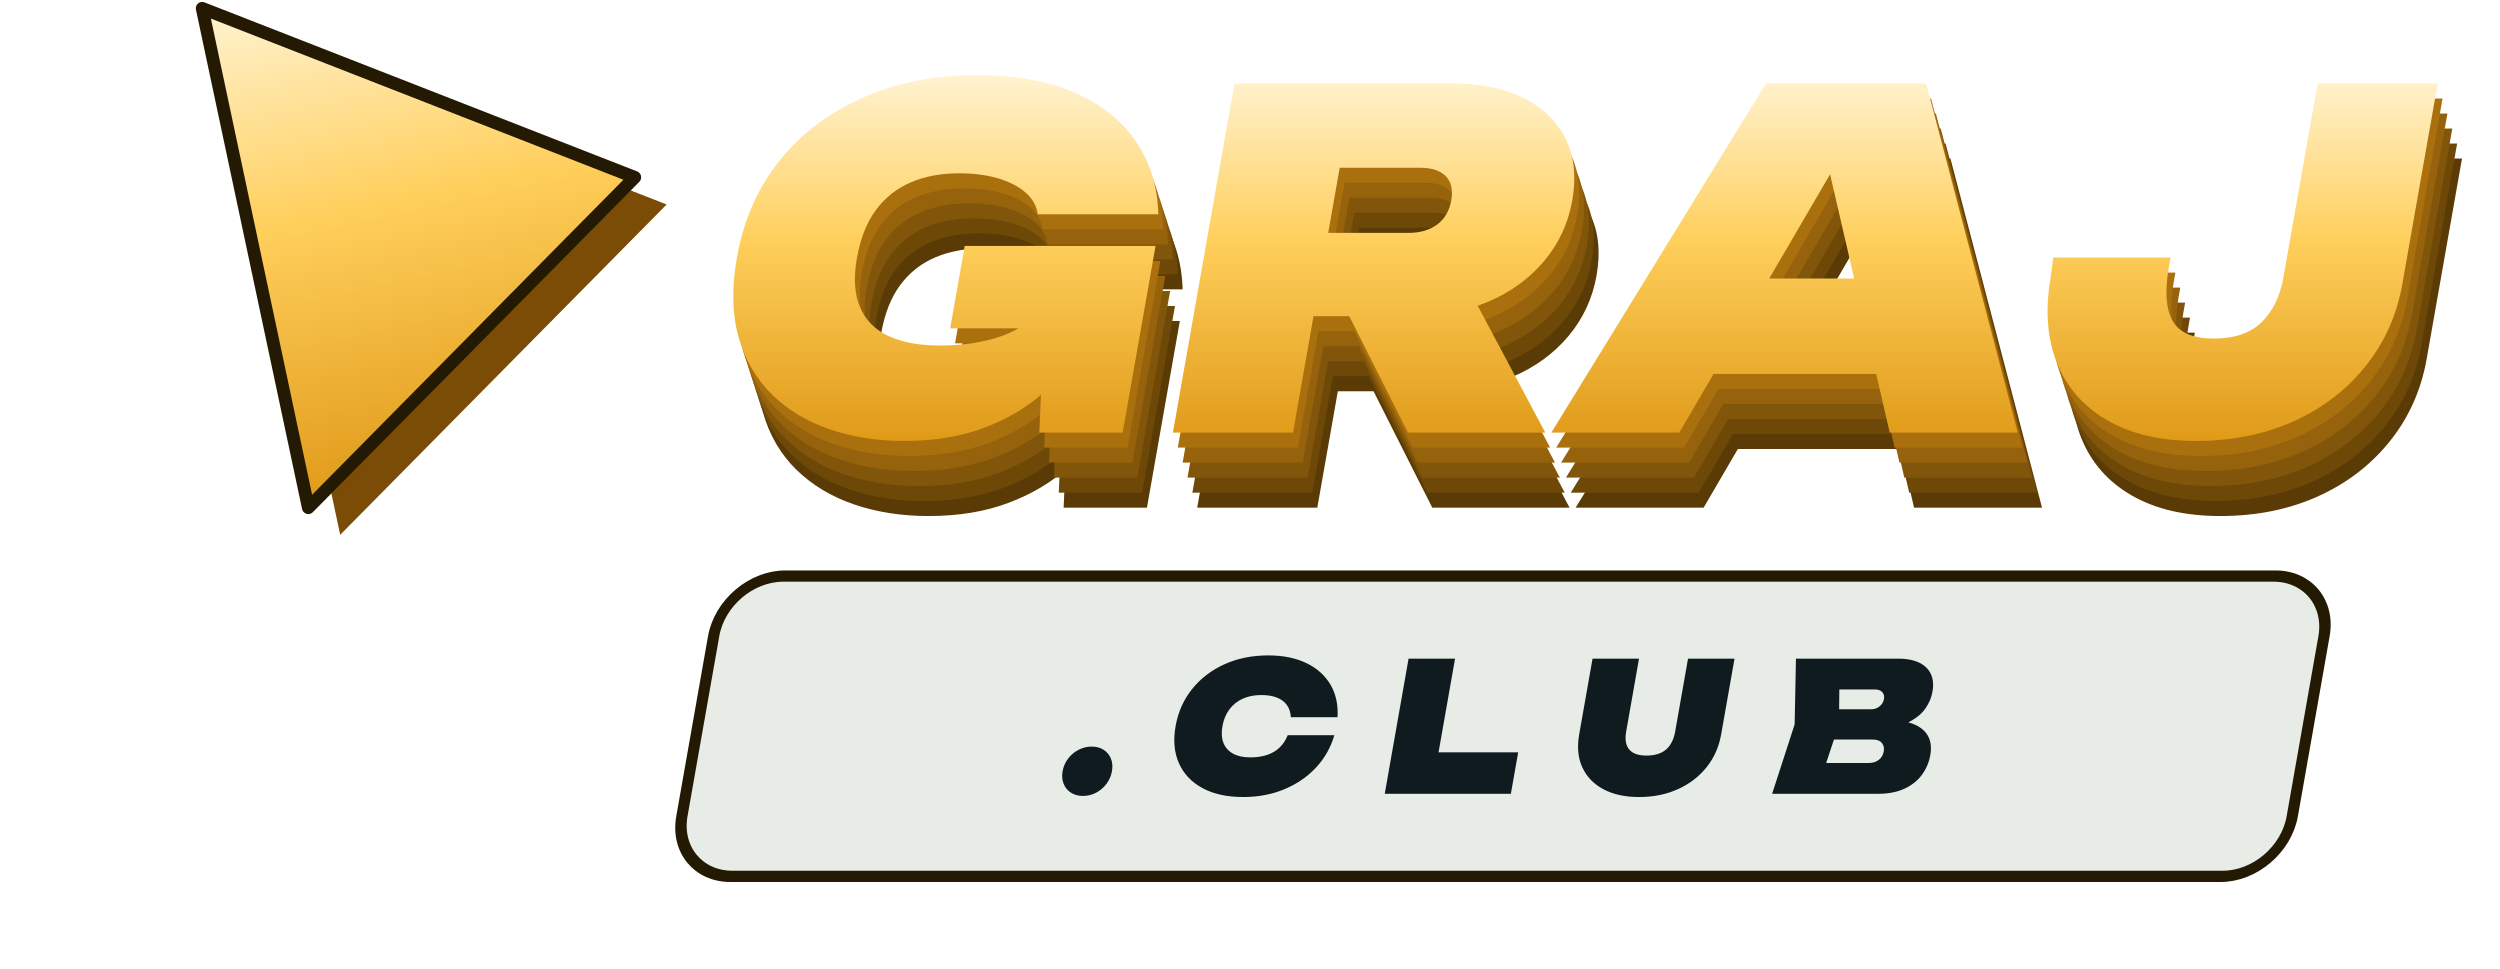
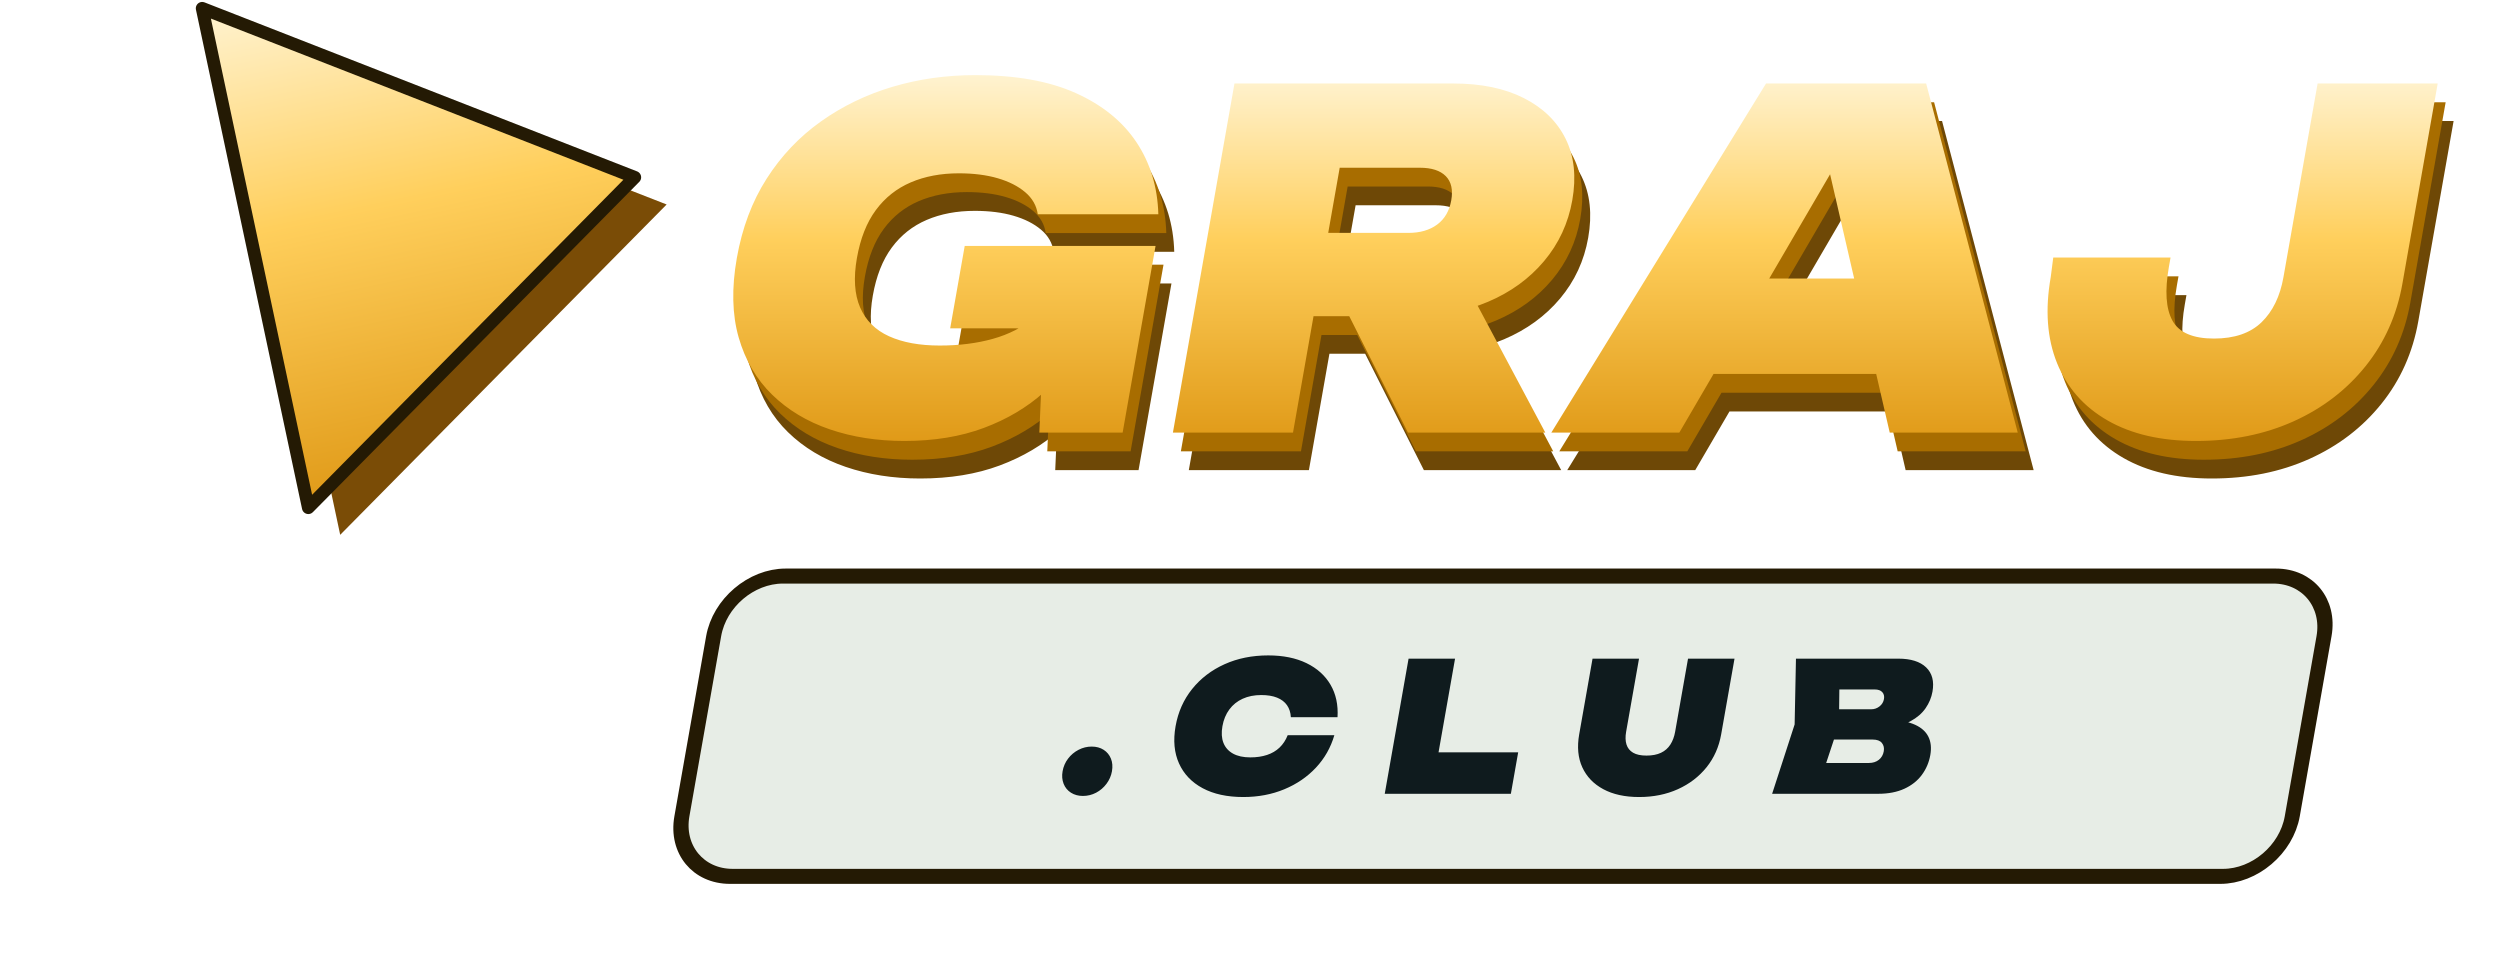
<svg xmlns="http://www.w3.org/2000/svg" viewBox="0 0 333 129" role="img" aria-label="GRAJ.CLUB">
  <defs>
    <linearGradient id="gj-g" x1="0" y1="0" x2="0" y2="1">
      <stop offset="0" stop-color="#fff3d1" />
      <stop offset=".45" stop-color="#ffcf5c" />
      <stop offset="1" stop-color="#e09a18" />
    </linearGradient>
  </defs>
  <g transform="translate(34 34.366) rotate(-12)">
    <path d="M0 -34 L51.68 0 L0 34 Z" fill="#7a4c06" transform="translate(3.40 4.42)" />
    <path d="M0 -34 L51.68 0 L0 34 Z" fill="url(#gj-g)" stroke="#241a04" stroke-width="1.70" stroke-linejoin="round" />
  </g>
  <g transform="translate(92 57.62) skewX(-10)">
-     <path d="M52.08 -20.088Q51.832 -15.996 50.375 -12.183Q48.918 -8.37 46.097 -5.363Q43.276 -2.356 38.936 -0.62Q34.596 1.116 28.644 1.116Q23.25 1.116 18.445 -0.434Q13.64 -1.984 9.951 -5.053Q6.262 -8.122 4.154 -12.679Q2.046 -17.236 2.046 -23.25Q2.046 -29.264 4.154 -33.821Q6.262 -38.378 10.044 -41.447Q13.826 -44.516 18.786 -46.066Q23.746 -47.616 29.512 -47.616Q37.572 -47.616 43.307 -45.229Q49.042 -42.842 52.545 -38.688Q56.048 -34.534 57.164 -29.078H41.106Q40.548 -30.814 38.905 -32.023Q37.262 -33.232 34.906 -33.883Q32.55 -34.534 29.636 -34.534Q26.04 -34.534 23.436 -33.325Q20.832 -32.116 19.437 -29.636Q18.042 -27.156 18.042 -23.25Q18.042 -19.282 19.623 -16.678Q21.204 -14.074 24.149 -12.834Q27.094 -11.594 31.124 -11.594Q35.03 -11.594 38.068 -12.493Q41.106 -13.392 42.997 -15.283Q44.888 -17.174 45.322 -20.088ZM32.116 -13.888V-24.862H57.536V0.0H46.438L44.082 -17.794L46.872 -13.888Z M75.268 -26.598H90.892Q93.248 -26.598 94.55 -27.714Q95.852 -28.83 95.852 -30.938Q95.852 -33.046 94.55 -34.162Q93.248 -35.278 90.892 -35.278H73.036L80.228 -42.47V0.0H64.232V-46.5H93.372Q98.952 -46.5 103.137 -44.547Q107.322 -42.594 109.647 -39.122Q111.972 -35.65 111.972 -30.938Q111.972 -26.35 109.647 -22.847Q107.322 -19.344 103.137 -17.422Q98.952 -15.5 93.372 -15.5H75.268ZM80.724 -21.762H98.394L113.832 0.0H95.542Z M129.58 -7.812V-20.522H161.262V-7.812ZM156.364 -46.5 176.762 0.0H159.712L143.654 -39.432H147.746L131.688 0.0H114.638L135.036 -46.5Z M177.382 -23.312H193.006V-22.072Q193.006 -17.298 194.742 -14.911Q196.478 -12.524 200.694 -12.524Q204.786 -12.524 206.646 -14.694Q208.506 -16.864 208.506 -20.708V-46.5H224.502V-19.84Q224.502 -13.578 221.526 -8.835Q218.55 -4.092 213.218 -1.488Q207.886 1.116 200.694 1.116Q193.688 1.116 188.449 -1.612Q183.21 -4.34 180.358 -9.269Q177.506 -14.198 177.506 -20.708Z" fill="#5a3a05" transform="translate(5.00 10.00)" />
-     <path d="M52.08 -20.088Q51.832 -15.996 50.375 -12.183Q48.918 -8.37 46.097 -5.363Q43.276 -2.356 38.936 -0.62Q34.596 1.116 28.644 1.116Q23.25 1.116 18.445 -0.434Q13.64 -1.984 9.951 -5.053Q6.262 -8.122 4.154 -12.679Q2.046 -17.236 2.046 -23.25Q2.046 -29.264 4.154 -33.821Q6.262 -38.378 10.044 -41.447Q13.826 -44.516 18.786 -46.066Q23.746 -47.616 29.512 -47.616Q37.572 -47.616 43.307 -45.229Q49.042 -42.842 52.545 -38.688Q56.048 -34.534 57.164 -29.078H41.106Q40.548 -30.814 38.905 -32.023Q37.262 -33.232 34.906 -33.883Q32.55 -34.534 29.636 -34.534Q26.04 -34.534 23.436 -33.325Q20.832 -32.116 19.437 -29.636Q18.042 -27.156 18.042 -23.25Q18.042 -19.282 19.623 -16.678Q21.204 -14.074 24.149 -12.834Q27.094 -11.594 31.124 -11.594Q35.03 -11.594 38.068 -12.493Q41.106 -13.392 42.997 -15.283Q44.888 -17.174 45.322 -20.088ZM32.116 -13.888V-24.862H57.536V0.0H46.438L44.082 -17.794L46.872 -13.888Z M75.268 -26.598H90.892Q93.248 -26.598 94.55 -27.714Q95.852 -28.83 95.852 -30.938Q95.852 -33.046 94.55 -34.162Q93.248 -35.278 90.892 -35.278H73.036L80.228 -42.47V0.0H64.232V-46.5H93.372Q98.952 -46.5 103.137 -44.547Q107.322 -42.594 109.647 -39.122Q111.972 -35.65 111.972 -30.938Q111.972 -26.35 109.647 -22.847Q107.322 -19.344 103.137 -17.422Q98.952 -15.5 93.372 -15.5H75.268ZM80.724 -21.762H98.394L113.832 0.0H95.542Z M129.58 -7.812V-20.522H161.262V-7.812ZM156.364 -46.5 176.762 0.0H159.712L143.654 -39.432H147.746L131.688 0.0H114.638L135.036 -46.5Z M177.382 -23.312H193.006V-22.072Q193.006 -17.298 194.742 -14.911Q196.478 -12.524 200.694 -12.524Q204.786 -12.524 206.646 -14.694Q208.506 -16.864 208.506 -20.708V-46.5H224.502V-19.84Q224.502 -13.578 221.526 -8.835Q218.55 -4.092 213.218 -1.488Q207.886 1.116 200.694 1.116Q193.688 1.116 188.449 -1.612Q183.21 -4.34 180.358 -9.269Q177.506 -14.198 177.506 -20.708Z" fill="#6e4806" transform="translate(4.00 8.00)" />
-     <path d="M52.08 -20.088Q51.832 -15.996 50.375 -12.183Q48.918 -8.37 46.097 -5.363Q43.276 -2.356 38.936 -0.62Q34.596 1.116 28.644 1.116Q23.25 1.116 18.445 -0.434Q13.64 -1.984 9.951 -5.053Q6.262 -8.122 4.154 -12.679Q2.046 -17.236 2.046 -23.25Q2.046 -29.264 4.154 -33.821Q6.262 -38.378 10.044 -41.447Q13.826 -44.516 18.786 -46.066Q23.746 -47.616 29.512 -47.616Q37.572 -47.616 43.307 -45.229Q49.042 -42.842 52.545 -38.688Q56.048 -34.534 57.164 -29.078H41.106Q40.548 -30.814 38.905 -32.023Q37.262 -33.232 34.906 -33.883Q32.55 -34.534 29.636 -34.534Q26.04 -34.534 23.436 -33.325Q20.832 -32.116 19.437 -29.636Q18.042 -27.156 18.042 -23.25Q18.042 -19.282 19.623 -16.678Q21.204 -14.074 24.149 -12.834Q27.094 -11.594 31.124 -11.594Q35.03 -11.594 38.068 -12.493Q41.106 -13.392 42.997 -15.283Q44.888 -17.174 45.322 -20.088ZM32.116 -13.888V-24.862H57.536V0.0H46.438L44.082 -17.794L46.872 -13.888Z M75.268 -26.598H90.892Q93.248 -26.598 94.55 -27.714Q95.852 -28.83 95.852 -30.938Q95.852 -33.046 94.55 -34.162Q93.248 -35.278 90.892 -35.278H73.036L80.228 -42.47V0.0H64.232V-46.5H93.372Q98.952 -46.5 103.137 -44.547Q107.322 -42.594 109.647 -39.122Q111.972 -35.65 111.972 -30.938Q111.972 -26.35 109.647 -22.847Q107.322 -19.344 103.137 -17.422Q98.952 -15.5 93.372 -15.5H75.268ZM80.724 -21.762H98.394L113.832 0.0H95.542Z M129.58 -7.812V-20.522H161.262V-7.812ZM156.364 -46.5 176.762 0.0H159.712L143.654 -39.432H147.746L131.688 0.0H114.638L135.036 -46.5Z M177.382 -23.312H193.006V-22.072Q193.006 -17.298 194.742 -14.911Q196.478 -12.524 200.694 -12.524Q204.786 -12.524 206.646 -14.694Q208.506 -16.864 208.506 -20.708V-46.5H224.502V-19.84Q224.502 -13.578 221.526 -8.835Q218.55 -4.092 213.218 -1.488Q207.886 1.116 200.694 1.116Q193.688 1.116 188.449 -1.612Q183.21 -4.34 180.358 -9.269Q177.506 -14.198 177.506 -20.708Z" fill="#82560a" transform="translate(3.00 6.00)" />
-     <path d="M52.08 -20.088Q51.832 -15.996 50.375 -12.183Q48.918 -8.37 46.097 -5.363Q43.276 -2.356 38.936 -0.62Q34.596 1.116 28.644 1.116Q23.25 1.116 18.445 -0.434Q13.64 -1.984 9.951 -5.053Q6.262 -8.122 4.154 -12.679Q2.046 -17.236 2.046 -23.25Q2.046 -29.264 4.154 -33.821Q6.262 -38.378 10.044 -41.447Q13.826 -44.516 18.786 -46.066Q23.746 -47.616 29.512 -47.616Q37.572 -47.616 43.307 -45.229Q49.042 -42.842 52.545 -38.688Q56.048 -34.534 57.164 -29.078H41.106Q40.548 -30.814 38.905 -32.023Q37.262 -33.232 34.906 -33.883Q32.55 -34.534 29.636 -34.534Q26.04 -34.534 23.436 -33.325Q20.832 -32.116 19.437 -29.636Q18.042 -27.156 18.042 -23.25Q18.042 -19.282 19.623 -16.678Q21.204 -14.074 24.149 -12.834Q27.094 -11.594 31.124 -11.594Q35.03 -11.594 38.068 -12.493Q41.106 -13.392 42.997 -15.283Q44.888 -17.174 45.322 -20.088ZM32.116 -13.888V-24.862H57.536V0.0H46.438L44.082 -17.794L46.872 -13.888Z M75.268 -26.598H90.892Q93.248 -26.598 94.55 -27.714Q95.852 -28.83 95.852 -30.938Q95.852 -33.046 94.55 -34.162Q93.248 -35.278 90.892 -35.278H73.036L80.228 -42.47V0.0H64.232V-46.5H93.372Q98.952 -46.5 103.137 -44.547Q107.322 -42.594 109.647 -39.122Q111.972 -35.65 111.972 -30.938Q111.972 -26.35 109.647 -22.847Q107.322 -19.344 103.137 -17.422Q98.952 -15.5 93.372 -15.5H75.268ZM80.724 -21.762H98.394L113.832 0.0H95.542Z M129.58 -7.812V-20.522H161.262V-7.812ZM156.364 -46.5 176.762 0.0H159.712L143.654 -39.432H147.746L131.688 0.0H114.638L135.036 -46.5Z M177.382 -23.312H193.006V-22.072Q193.006 -17.298 194.742 -14.911Q196.478 -12.524 200.694 -12.524Q204.786 -12.524 206.646 -14.694Q208.506 -16.864 208.506 -20.708V-46.5H224.502V-19.84Q224.502 -13.578 221.526 -8.835Q218.55 -4.092 213.218 -1.488Q207.886 1.116 200.694 1.116Q193.688 1.116 188.449 -1.612Q183.21 -4.34 180.358 -9.269Q177.506 -14.198 177.506 -20.708Z" fill="#96620c" transform="translate(2.00 4.00)" />
-     <path d="M52.08 -20.088Q51.832 -15.996 50.375 -12.183Q48.918 -8.37 46.097 -5.363Q43.276 -2.356 38.936 -0.62Q34.596 1.116 28.644 1.116Q23.25 1.116 18.445 -0.434Q13.64 -1.984 9.951 -5.053Q6.262 -8.122 4.154 -12.679Q2.046 -17.236 2.046 -23.25Q2.046 -29.264 4.154 -33.821Q6.262 -38.378 10.044 -41.447Q13.826 -44.516 18.786 -46.066Q23.746 -47.616 29.512 -47.616Q37.572 -47.616 43.307 -45.229Q49.042 -42.842 52.545 -38.688Q56.048 -34.534 57.164 -29.078H41.106Q40.548 -30.814 38.905 -32.023Q37.262 -33.232 34.906 -33.883Q32.55 -34.534 29.636 -34.534Q26.04 -34.534 23.436 -33.325Q20.832 -32.116 19.437 -29.636Q18.042 -27.156 18.042 -23.25Q18.042 -19.282 19.623 -16.678Q21.204 -14.074 24.149 -12.834Q27.094 -11.594 31.124 -11.594Q35.03 -11.594 38.068 -12.493Q41.106 -13.392 42.997 -15.283Q44.888 -17.174 45.322 -20.088ZM32.116 -13.888V-24.862H57.536V0.0H46.438L44.082 -17.794L46.872 -13.888Z M75.268 -26.598H90.892Q93.248 -26.598 94.55 -27.714Q95.852 -28.83 95.852 -30.938Q95.852 -33.046 94.55 -34.162Q93.248 -35.278 90.892 -35.278H73.036L80.228 -42.47V0.0H64.232V-46.5H93.372Q98.952 -46.5 103.137 -44.547Q107.322 -42.594 109.647 -39.122Q111.972 -35.65 111.972 -30.938Q111.972 -26.35 109.647 -22.847Q107.322 -19.344 103.137 -17.422Q98.952 -15.5 93.372 -15.5H75.268ZM80.724 -21.762H98.394L113.832 0.0H95.542Z M129.58 -7.812V-20.522H161.262V-7.812ZM156.364 -46.5 176.762 0.0H159.712L143.654 -39.432H147.746L131.688 0.0H114.638L135.036 -46.5Z M177.382 -23.312H193.006V-22.072Q193.006 -17.298 194.742 -14.911Q196.478 -12.524 200.694 -12.524Q204.786 -12.524 206.646 -14.694Q208.506 -16.864 208.506 -20.708V-46.5H224.502V-19.84Q224.502 -13.578 221.526 -8.835Q218.55 -4.092 213.218 -1.488Q207.886 1.116 200.694 1.116Q193.688 1.116 188.449 -1.612Q183.21 -4.34 180.358 -9.269Q177.506 -14.198 177.506 -20.708Z" fill="#aa700e" transform="translate(1.00 2.00)" />
+     <path d="M52.08 -20.088Q51.832 -15.996 50.375 -12.183Q48.918 -8.37 46.097 -5.363Q43.276 -2.356 38.936 -0.62Q34.596 1.116 28.644 1.116Q23.25 1.116 18.445 -0.434Q13.64 -1.984 9.951 -5.053Q6.262 -8.122 4.154 -12.679Q2.046 -17.236 2.046 -23.25Q2.046 -29.264 4.154 -33.821Q6.262 -38.378 10.044 -41.447Q13.826 -44.516 18.786 -46.066Q23.746 -47.616 29.512 -47.616Q37.572 -47.616 43.307 -45.229Q49.042 -42.842 52.545 -38.688Q56.048 -34.534 57.164 -29.078H41.106Q40.548 -30.814 38.905 -32.023Q37.262 -33.232 34.906 -33.883Q32.55 -34.534 29.636 -34.534Q26.04 -34.534 23.436 -33.325Q20.832 -32.116 19.437 -29.636Q18.042 -27.156 18.042 -23.25Q18.042 -19.282 19.623 -16.678Q21.204 -14.074 24.149 -12.834Q27.094 -11.594 31.124 -11.594Q35.03 -11.594 38.068 -12.493Q41.106 -13.392 42.997 -15.283Q44.888 -17.174 45.322 -20.088ZM32.116 -13.888V-24.862H57.536V0.0H46.438L44.082 -17.794L46.872 -13.888Z M75.268 -26.598H90.892Q93.248 -26.598 94.55 -27.714Q95.852 -28.83 95.852 -30.938Q95.852 -33.046 94.55 -34.162Q93.248 -35.278 90.892 -35.278H73.036L80.228 -42.47V0.0H64.232V-46.5H93.372Q98.952 -46.5 103.137 -44.547Q107.322 -42.594 109.647 -39.122Q111.972 -35.65 111.972 -30.938Q111.972 -26.35 109.647 -22.847Q107.322 -19.344 103.137 -17.422Q98.952 -15.5 93.372 -15.5H75.268ZM80.724 -21.762H98.394L113.832 0.0H95.542Z M129.58 -7.812V-20.522H161.262V-7.812ZM156.364 -46.5 176.762 0.0H159.712L143.654 -39.432H147.746L131.688 0.0H114.638L135.036 -46.5Z M177.382 -23.312H193.006V-22.072Q193.006 -17.298 194.742 -14.911Q196.478 -12.524 200.694 -12.524Q204.786 -12.524 206.646 -14.694Q208.506 -16.864 208.506 -20.708V-46.5H224.502V-19.84Q224.502 -13.578 221.526 -8.835Q218.55 -4.092 213.218 -1.488Q207.886 1.116 200.694 1.116Q193.688 1.116 188.449 -1.612Q183.21 -4.34 180.358 -9.269Q177.506 -14.198 177.506 -20.708Z" fill="#6e4806" transform="translate(3 5)" />
+     <path d="M52.08 -20.088Q51.832 -15.996 50.375 -12.183Q48.918 -8.37 46.097 -5.363Q43.276 -2.356 38.936 -0.62Q34.596 1.116 28.644 1.116Q23.25 1.116 18.445 -0.434Q13.64 -1.984 9.951 -5.053Q6.262 -8.122 4.154 -12.679Q2.046 -17.236 2.046 -23.25Q2.046 -29.264 4.154 -33.821Q6.262 -38.378 10.044 -41.447Q13.826 -44.516 18.786 -46.066Q23.746 -47.616 29.512 -47.616Q37.572 -47.616 43.307 -45.229Q49.042 -42.842 52.545 -38.688Q56.048 -34.534 57.164 -29.078H41.106Q40.548 -30.814 38.905 -32.023Q37.262 -33.232 34.906 -33.883Q32.55 -34.534 29.636 -34.534Q26.04 -34.534 23.436 -33.325Q20.832 -32.116 19.437 -29.636Q18.042 -27.156 18.042 -23.25Q18.042 -19.282 19.623 -16.678Q21.204 -14.074 24.149 -12.834Q27.094 -11.594 31.124 -11.594Q35.03 -11.594 38.068 -12.493Q41.106 -13.392 42.997 -15.283Q44.888 -17.174 45.322 -20.088ZM32.116 -13.888V-24.862H57.536V0.0H46.438L44.082 -17.794L46.872 -13.888Z M75.268 -26.598H90.892Q93.248 -26.598 94.55 -27.714Q95.852 -28.83 95.852 -30.938Q95.852 -33.046 94.55 -34.162Q93.248 -35.278 90.892 -35.278H73.036L80.228 -42.47V0.0H64.232V-46.5H93.372Q98.952 -46.5 103.137 -44.547Q107.322 -42.594 109.647 -39.122Q111.972 -35.65 111.972 -30.938Q111.972 -26.35 109.647 -22.847Q107.322 -19.344 103.137 -17.422Q98.952 -15.5 93.372 -15.5H75.268ZM80.724 -21.762H98.394L113.832 0.0H95.542Z M129.58 -7.812V-20.522H161.262V-7.812ZM156.364 -46.5 176.762 0.0H159.712L143.654 -39.432H147.746L131.688 0.0H114.638L135.036 -46.5Z M177.382 -23.312H193.006V-22.072Q193.006 -17.298 194.742 -14.911Q196.478 -12.524 200.694 -12.524Q204.786 -12.524 206.646 -14.694Q208.506 -16.864 208.506 -20.708V-46.5H224.502V-19.84Q224.502 -13.578 221.526 -8.835Q218.55 -4.092 213.218 -1.488Q207.886 1.116 200.694 1.116Q193.688 1.116 188.449 -1.612Q183.21 -4.34 180.358 -9.269Q177.506 -14.198 177.506 -20.708Z" fill="#a86d00" transform="translate(1.5 2.5)" />
    <path d="M52.08 -20.088Q51.832 -15.996 50.375 -12.183Q48.918 -8.37 46.097 -5.363Q43.276 -2.356 38.936 -0.62Q34.596 1.116 28.644 1.116Q23.25 1.116 18.445 -0.434Q13.64 -1.984 9.951 -5.053Q6.262 -8.122 4.154 -12.679Q2.046 -17.236 2.046 -23.25Q2.046 -29.264 4.154 -33.821Q6.262 -38.378 10.044 -41.447Q13.826 -44.516 18.786 -46.066Q23.746 -47.616 29.512 -47.616Q37.572 -47.616 43.307 -45.229Q49.042 -42.842 52.545 -38.688Q56.048 -34.534 57.164 -29.078H41.106Q40.548 -30.814 38.905 -32.023Q37.262 -33.232 34.906 -33.883Q32.55 -34.534 29.636 -34.534Q26.04 -34.534 23.436 -33.325Q20.832 -32.116 19.437 -29.636Q18.042 -27.156 18.042 -23.25Q18.042 -19.282 19.623 -16.678Q21.204 -14.074 24.149 -12.834Q27.094 -11.594 31.124 -11.594Q35.03 -11.594 38.068 -12.493Q41.106 -13.392 42.997 -15.283Q44.888 -17.174 45.322 -20.088ZM32.116 -13.888V-24.862H57.536V0.0H46.438L44.082 -17.794L46.872 -13.888Z M75.268 -26.598H90.892Q93.248 -26.598 94.55 -27.714Q95.852 -28.83 95.852 -30.938Q95.852 -33.046 94.55 -34.162Q93.248 -35.278 90.892 -35.278H73.036L80.228 -42.47V0.0H64.232V-46.5H93.372Q98.952 -46.5 103.137 -44.547Q107.322 -42.594 109.647 -39.122Q111.972 -35.65 111.972 -30.938Q111.972 -26.35 109.647 -22.847Q107.322 -19.344 103.137 -17.422Q98.952 -15.5 93.372 -15.5H75.268ZM80.724 -21.762H98.394L113.832 0.0H95.542Z M129.58 -7.812V-20.522H161.262V-7.812ZM156.364 -46.5 176.762 0.0H159.712L143.654 -39.432H147.746L131.688 0.0H114.638L135.036 -46.5Z M177.382 -23.312H193.006V-22.072Q193.006 -17.298 194.742 -14.911Q196.478 -12.524 200.694 -12.524Q204.786 -12.524 206.646 -14.694Q208.506 -16.864 208.506 -20.708V-46.5H224.502V-19.84Q224.502 -13.578 221.526 -8.835Q218.55 -4.092 213.218 -1.488Q207.886 1.116 200.694 1.116Q193.688 1.116 188.449 -1.612Q183.21 -4.34 180.358 -9.269Q177.506 -14.198 177.506 -20.708Z" fill="url(#gj-g)" />
  </g>
  <g transform="skewX(-10)" transform-origin="92 76.732">
-     <rect x="110" y="76.732" width="214.502" height="40" rx="8.00" fill="#e7ede6" stroke="#241a04" stroke-width="1.5" />
+     <rect x="110" y="76.732" width="214.502" height="40" rx="8.00" fill="#e7ede6" stroke="#241a04" stroke-width="2" />
    <path d="M162.939 106.02Q162.027 106.02 161.271 105.588Q160.515 105.156 160.083 104.4Q159.651 103.644 159.651 102.732Q159.651 101.796 160.083 101.052Q160.515 100.308 161.271 99.876Q162.027 99.444 162.939 99.444Q163.875 99.444 164.619 99.876Q165.363 100.308 165.795 101.052Q166.227 101.796 166.227 102.732Q166.227 103.644 165.795 104.4Q165.363 105.156 164.619 105.588Q163.875 106.02 162.939 106.02Z M195.003 97.932Q194.715 100.404 193.311 102.252Q191.907 104.1 189.603 105.132Q187.299 106.164 184.323 106.164Q181.107 106.164 178.707 104.988Q176.307 103.812 174.975 101.688Q173.643 99.564 173.643 96.732Q173.643 93.9 174.975 91.776Q176.307 89.652 178.707 88.476Q181.107 87.3 184.323 87.3Q187.299 87.3 189.603 88.332Q191.907 89.364 193.311 91.212Q194.715 93.06 195.003 95.532H188.787Q188.571 94.596 187.995 93.936Q187.419 93.276 186.495 92.928Q185.571 92.58 184.323 92.58Q182.931 92.58 181.935 93.072Q180.939 93.564 180.411 94.5Q179.883 95.436 179.883 96.732Q179.883 98.028 180.411 98.952Q180.939 99.876 181.935 100.38Q182.931 100.884 184.323 100.884Q185.571 100.884 186.495 100.56Q187.419 100.236 187.995 99.576Q188.571 98.916 188.787 97.932Z M209.283 87.732V102.996L206.499 100.212H219.891V105.732H203.091V87.732Z M233.787 97.476Q233.787 98.46 234.135 99.168Q234.483 99.876 235.203 100.26Q235.923 100.644 237.051 100.644Q238.203 100.644 238.923 100.272Q239.643 99.9 239.979 99.18Q240.315 98.46 240.315 97.476V87.732H246.507V97.812Q246.507 100.332 245.331 102.204Q244.155 104.076 242.031 105.12Q239.907 106.164 237.051 106.164Q234.219 106.164 232.095 105.12Q229.971 104.076 228.783 102.204Q227.595 100.332 227.595 97.812V87.732H233.787Z M268.227 96.996 268.707 95.892Q270.747 95.964 272.115 96.54Q273.483 97.116 274.167 98.136Q274.851 99.156 274.851 100.572Q274.851 102.036 274.191 103.212Q273.531 104.388 272.187 105.06Q270.843 105.732 268.827 105.732H254.691L256.059 96.492L254.691 87.732H268.323Q270.819 87.732 272.235 88.896Q273.651 90.06 273.651 92.124Q273.651 93.3 273.123 94.332Q272.595 95.364 271.407 96.072Q270.219 96.78 268.227 96.996ZM260.739 104.388 258.387 101.628H266.859Q267.651 101.628 268.107 101.208Q268.563 100.788 268.563 100.068Q268.563 99.42 268.119 98.964Q267.675 98.508 266.811 98.508H259.707V94.476H265.899Q266.523 94.476 266.943 94.092Q267.363 93.708 267.363 93.108Q267.363 92.556 266.979 92.196Q266.595 91.836 265.899 91.836H258.411L260.739 89.076L261.963 96.492Z" fill="#0f1b1e" />
  </g>
</svg>
